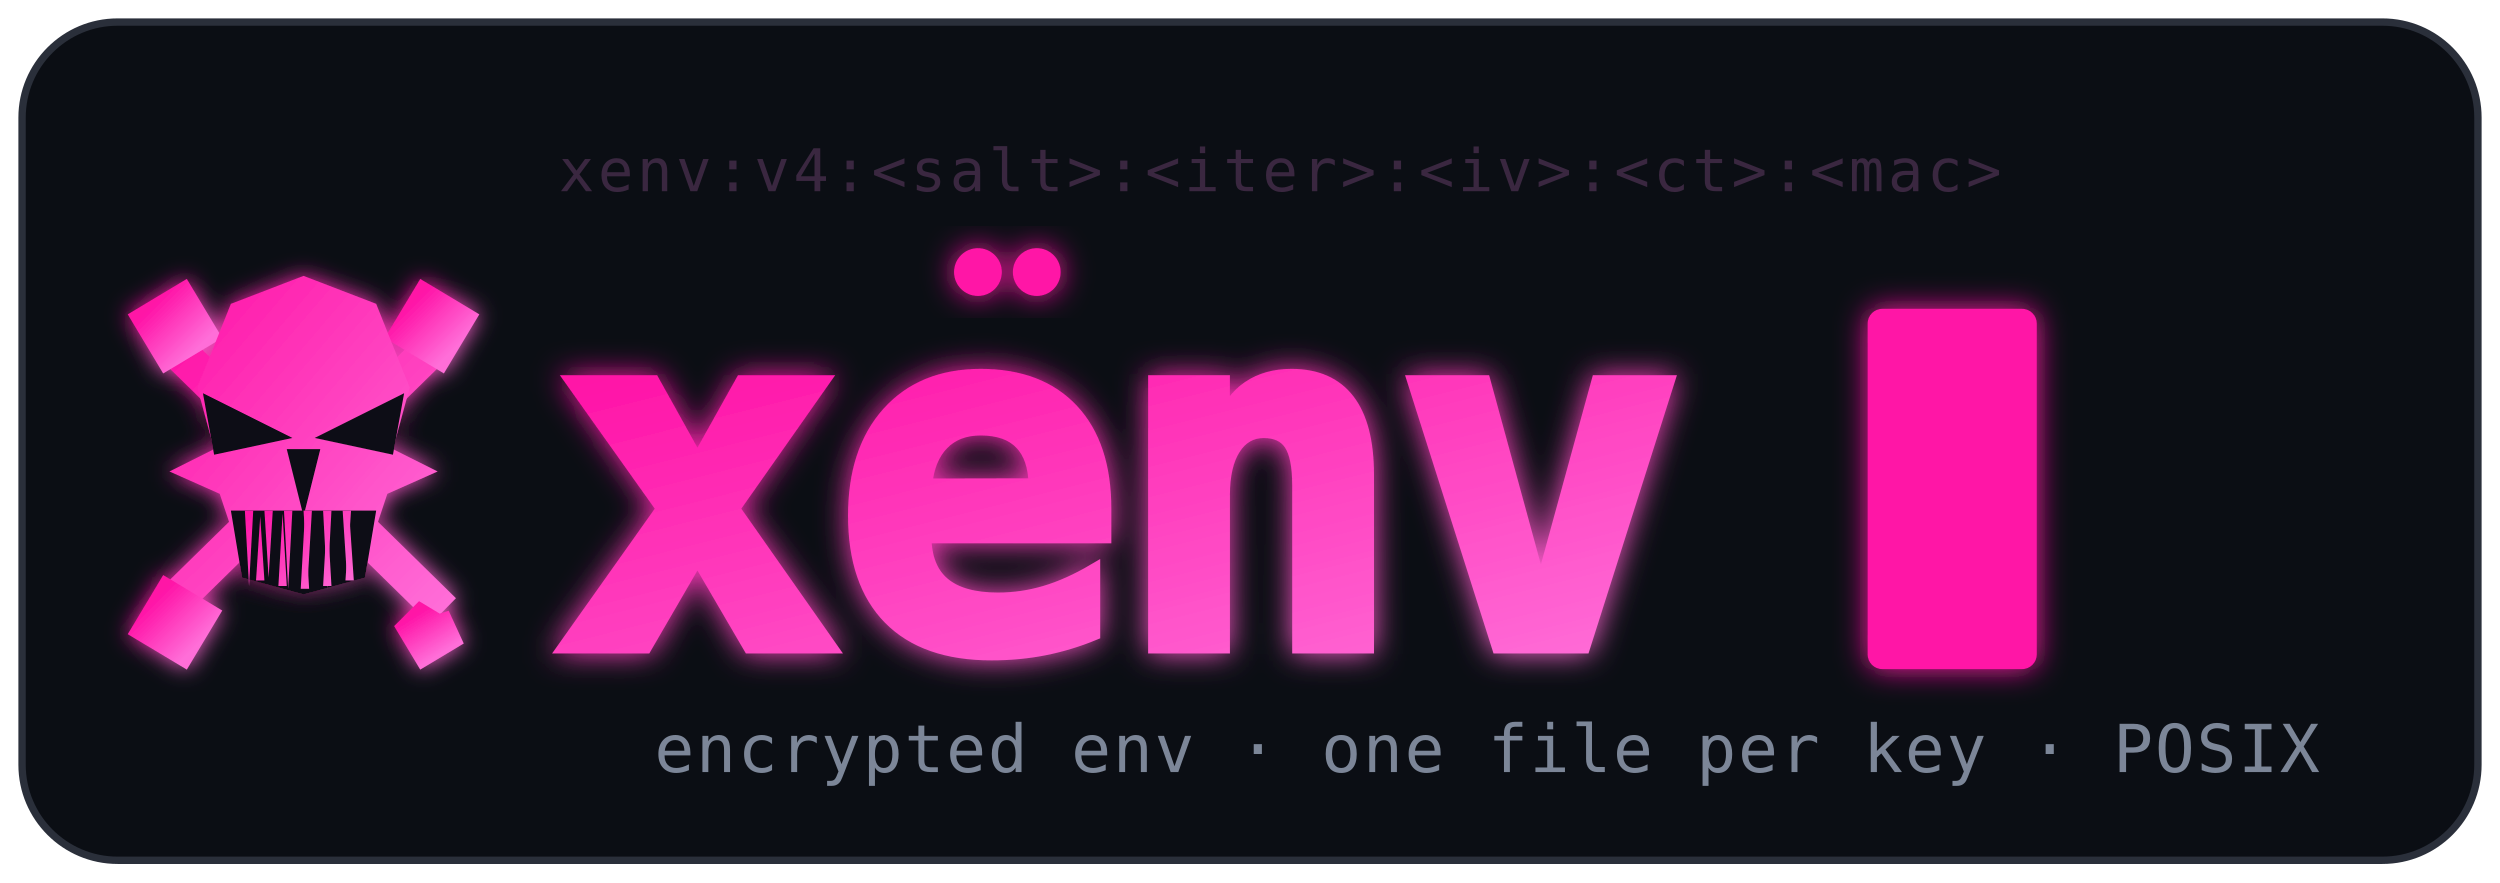
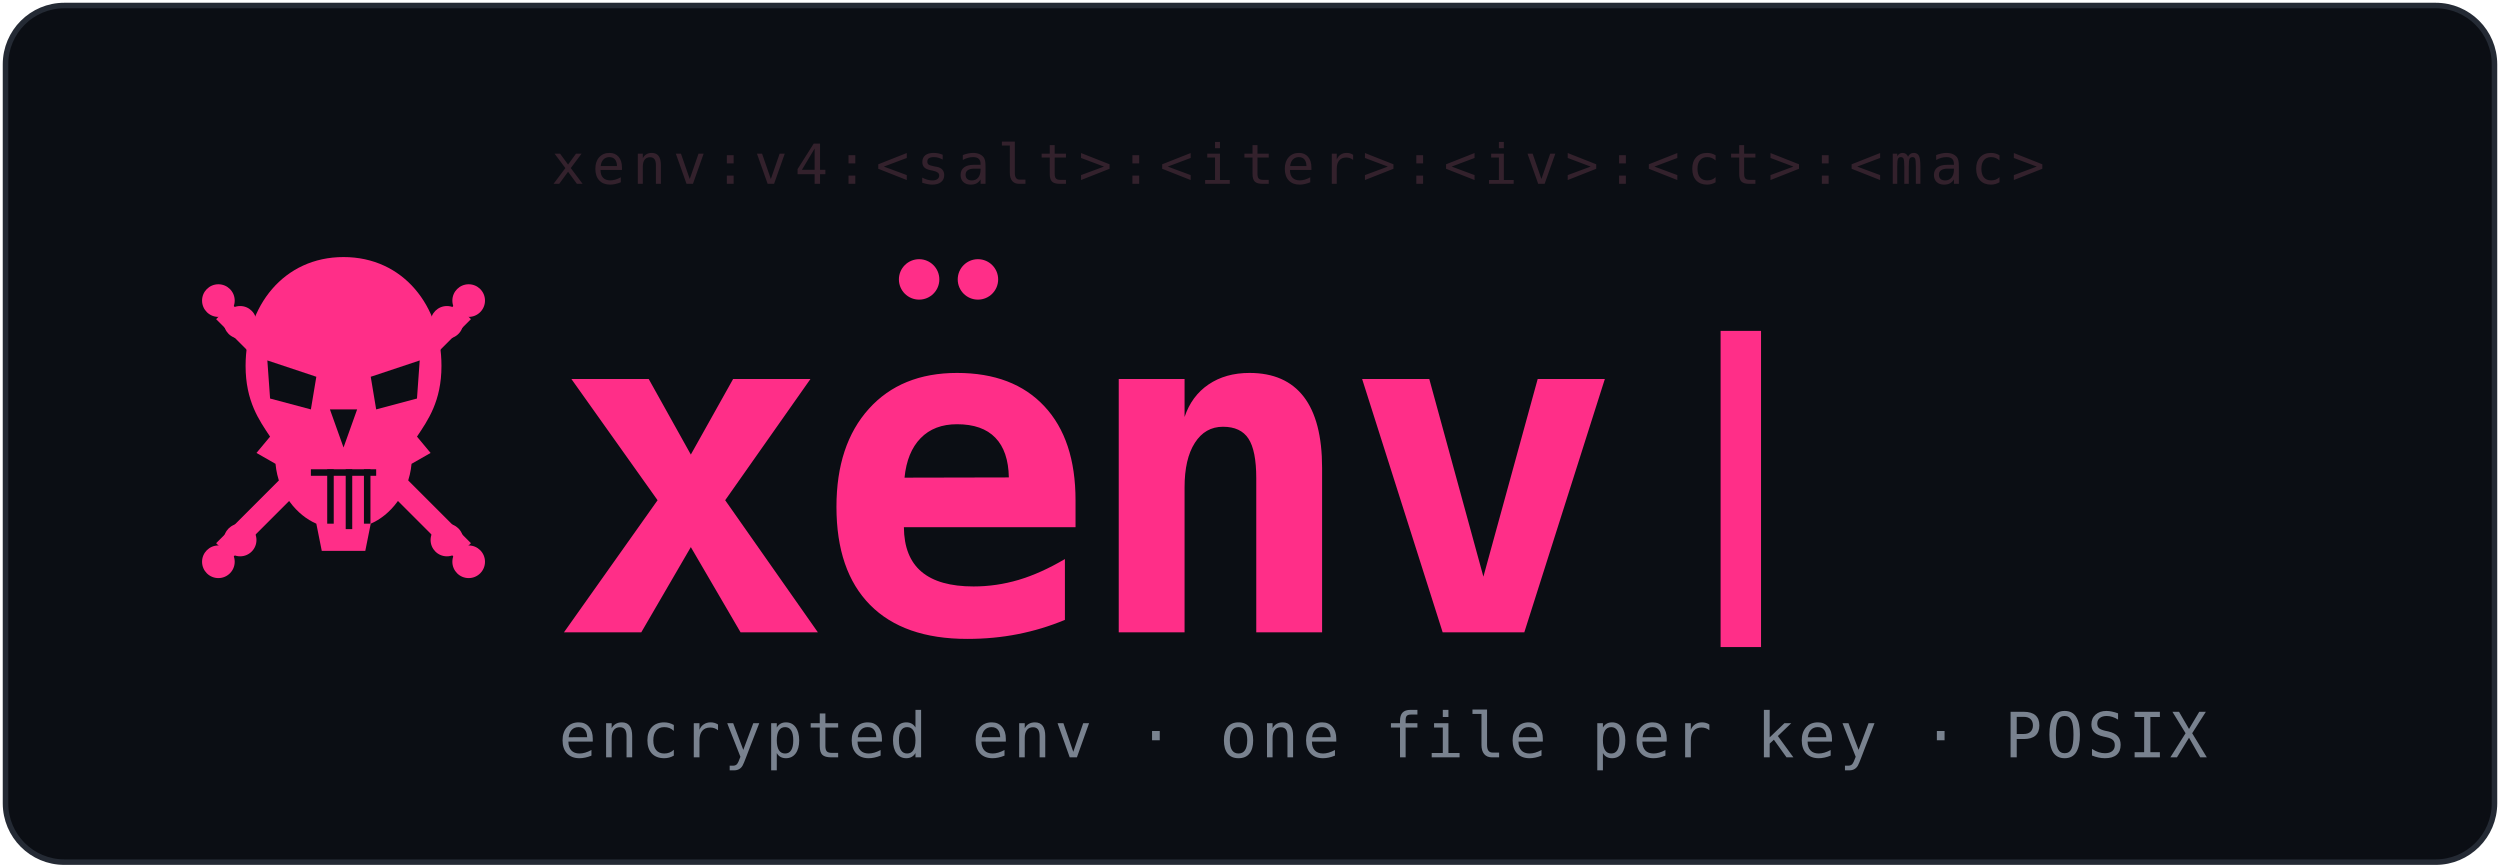
- <svg xmlns="http://www.w3.org/2000/svg" viewBox="0 0 680 240" width="680" height="240" font-family="ui-monospace, SFMono-Regular, Menlo, Consolas, 'DejaVu Sans Mono', monospace" role="img" aria-label="xenv — encrypted env, one file per key">
-   <defs>
-     <linearGradient id="neon" x1="0" y1="0" x2="1" y2="1">
-       <stop offset="0" stop-color="#FF12A6" />
-       <stop offset="1" stop-color="#FF6ED8" />
-     </linearGradient>
-     <filter id="glow" x="-45%" y="-45%" width="190%" height="190%">
-       <feGaussianBlur stdDeviation="4" result="b" />
-       <feMerge>
-         <feMergeNode in="b" />
-         <feMergeNode in="SourceGraphic" />
-       </feMerge>
-     </filter>
-   </defs>
-   <rect x="6" y="6" width="668" height="228" rx="26" fill="#0B0E14" stroke="#2A2F3A" stroke-width="2" />
-   <text x="152" y="52" font-size="16" letter-spacing="1" fill="#3A2740">xenv:v4:&lt;salt&gt;:&lt;iter&gt;:&lt;iv&gt;:&lt;ct&gt;:&lt;mac&gt;</text>
-   <g transform="translate(40,72) scale(0.76)" filter="url(#glow)">
-     <g fill="url(#neon)" stroke="url(#neon)" stroke-width="13" stroke-linejoin="miter" stroke-linecap="butt">
-       <line x1="6" y1="26" x2="106" y2="124" />
-       <line x1="106" y1="26" x2="6" y2="124" />
-       <path d="M2 20 l10 -6 6 10 -10 6z" />
-       <path d="M110 20 l-10 -6 -6 10 10 6z" />
-       <path d="M2 130 l10 6 6 -10 -10 -6z" />
-       <path d="M110 130 l-10 6 -6 -10 10 6z" />
+ <svg xmlns="http://www.w3.org/2000/svg" viewBox="0 0 680 236" width="680" height="236" font-family="ui-monospace, SFMono-Regular, Menlo, Consolas, 'DejaVu Sans Mono', monospace" role="img" aria-label="xenv — encrypted env, one file per key">
+   <rect x="1.5" y="1.5" width="677" height="233" rx="16" fill="#0B0E14" stroke="#242A34" stroke-width="1.5" />
+   <text x="150" y="50" font-size="15" letter-spacing="2" fill="#33212C">xenv:v4:&lt;salt&gt;:&lt;iter&gt;:&lt;iv&gt;:&lt;ct&gt;:&lt;mac&gt;</text>
+   <g transform="translate(52,64) scale(0.74)" fill="#FF2E88">
+     <g stroke="#FF2E88" stroke-width="8">
+       <line x1="12" y1="28" x2="100" y2="116" />
+       <line x1="100" y1="28" x2="12" y2="116" />
    </g>
-     <path d="M18 44 L30 14 L56 4 L82 14 L94 44 L88 66 L104 74 L86 82 L80 100 L56 116 L32 100 L26 82 L8 74 L24 66 Z" fill="url(#neon)" />
-     <path d="M20 46 L52 62 L24 68 Z" fill="#0B0E14" />
-     <path d="M92 46 L60 62 L88 68 Z" fill="#0B0E14" />
-     <path d="M50 66 L62 66 L56 90 Z" fill="#0B0E14" />
-     <path d="M30 88 L82 88 L78 112 L56 118 L34 112 Z" fill="#0B0E14" />
-     <path d="M35 88 l3 0 -1.5 27 z M42 88 l3 0 -1.5 24 z M49 88 l3 0 -1.5 28 z M56 88 l3 0 -1.5 25 z M63 88 l3 0 -1.5 28 z M70 88 l3 0 -1.5 23 z" fill="url(#neon)" />
-     <path d="M39 113 l3 0 -1.5 -23 z M47 115 l3 0 -1.5 -26 z M55 116 l3 0 -1.5 -27 z M63 115 l3 0 -1.5 -26 z M71 113 l3 0 -1.5 -22 z" fill="url(#neon)" />
+     <g fill="#FF2E88">
+       <circle cx="10" cy="24" r="6" />
+       <circle cx="18" cy="32" r="6" />
+       <circle cx="102" cy="24" r="6" />
+       <circle cx="94" cy="32" r="6" />
+       <circle cx="10" cy="120" r="6" />
+       <circle cx="18" cy="112" r="6" />
+       <circle cx="102" cy="120" r="6" />
+       <circle cx="94" cy="112" r="6" />
+     </g>
+     <path d="M56 8 C78 8 92 26 92 48 C92 61 87 68 83 74 L88 80 L81 84              C80 95 73 103 66 106 L64 116 L48 116 L46 106 C39 103 32 95 31 84              L24 80 L29 74 C25 68 20 61 20 48 C20 26 34 8 56 8 Z" />
+     <path d="M28 46 L46 52 L44 64 L29 60 Z" fill="#0B0E14" />
+     <path d="M84 46 L66 52 L68 64 L83 60 Z" fill="#0B0E14" />
+     <path d="M51 64 L61 64 L56 78 Z" fill="#0B0E14" />
+     <g fill="#0B0E14">
+       <rect x="44" y="86" width="24" height="2.4" />
+       <rect x="50" y="86" width="2.4" height="20" />
+       <rect x="56.8" y="86" width="2.4" height="22" />
+       <rect x="63.5" y="86" width="2.4" height="20" />
+     </g>
  </g>
-   <text x="150" y="176" font-size="132" font-weight="800" letter-spacing="-3" fill="url(#neon)" stroke="url(#neon)" stroke-width="3.5" filter="url(#glow)">xenv</text>
-   <g fill="#FF12A6" filter="url(#glow)">
-     <circle cx="266" cy="74" r="6.5" />
-     <circle cx="282" cy="74" r="6.5" />
+   <text x="150" y="172" font-size="126" font-weight="700" letter-spacing="-4" fill="#FF2E88">xenv</text>
+   <g fill="#FF2E88">
+     <circle cx="250" cy="76" r="5.5" />
+     <circle cx="266" cy="76" r="5.5" />
  </g>
-   <rect x="508" y="84" width="46" height="98" rx="4" fill="#FF12A6" filter="url(#glow)">
-     <animate attributeName="opacity" values="1;1;0.08;0.08" keyTimes="0;0.5;0.5;1" dur="1.06s" repeatCount="indefinite" />
-   </rect>
-   <text x="178" y="210" font-size="18" letter-spacing="0.5" fill="#7C8698">encrypted env · one file per key · POSIX</text>
+   <rect x="468" y="90" width="11" height="86" fill="#FF2E88" />
+   <text x="152" y="206" font-size="17" letter-spacing="1" fill="#79828F">encrypted env · one file per key · POSIX</text>
</svg>
